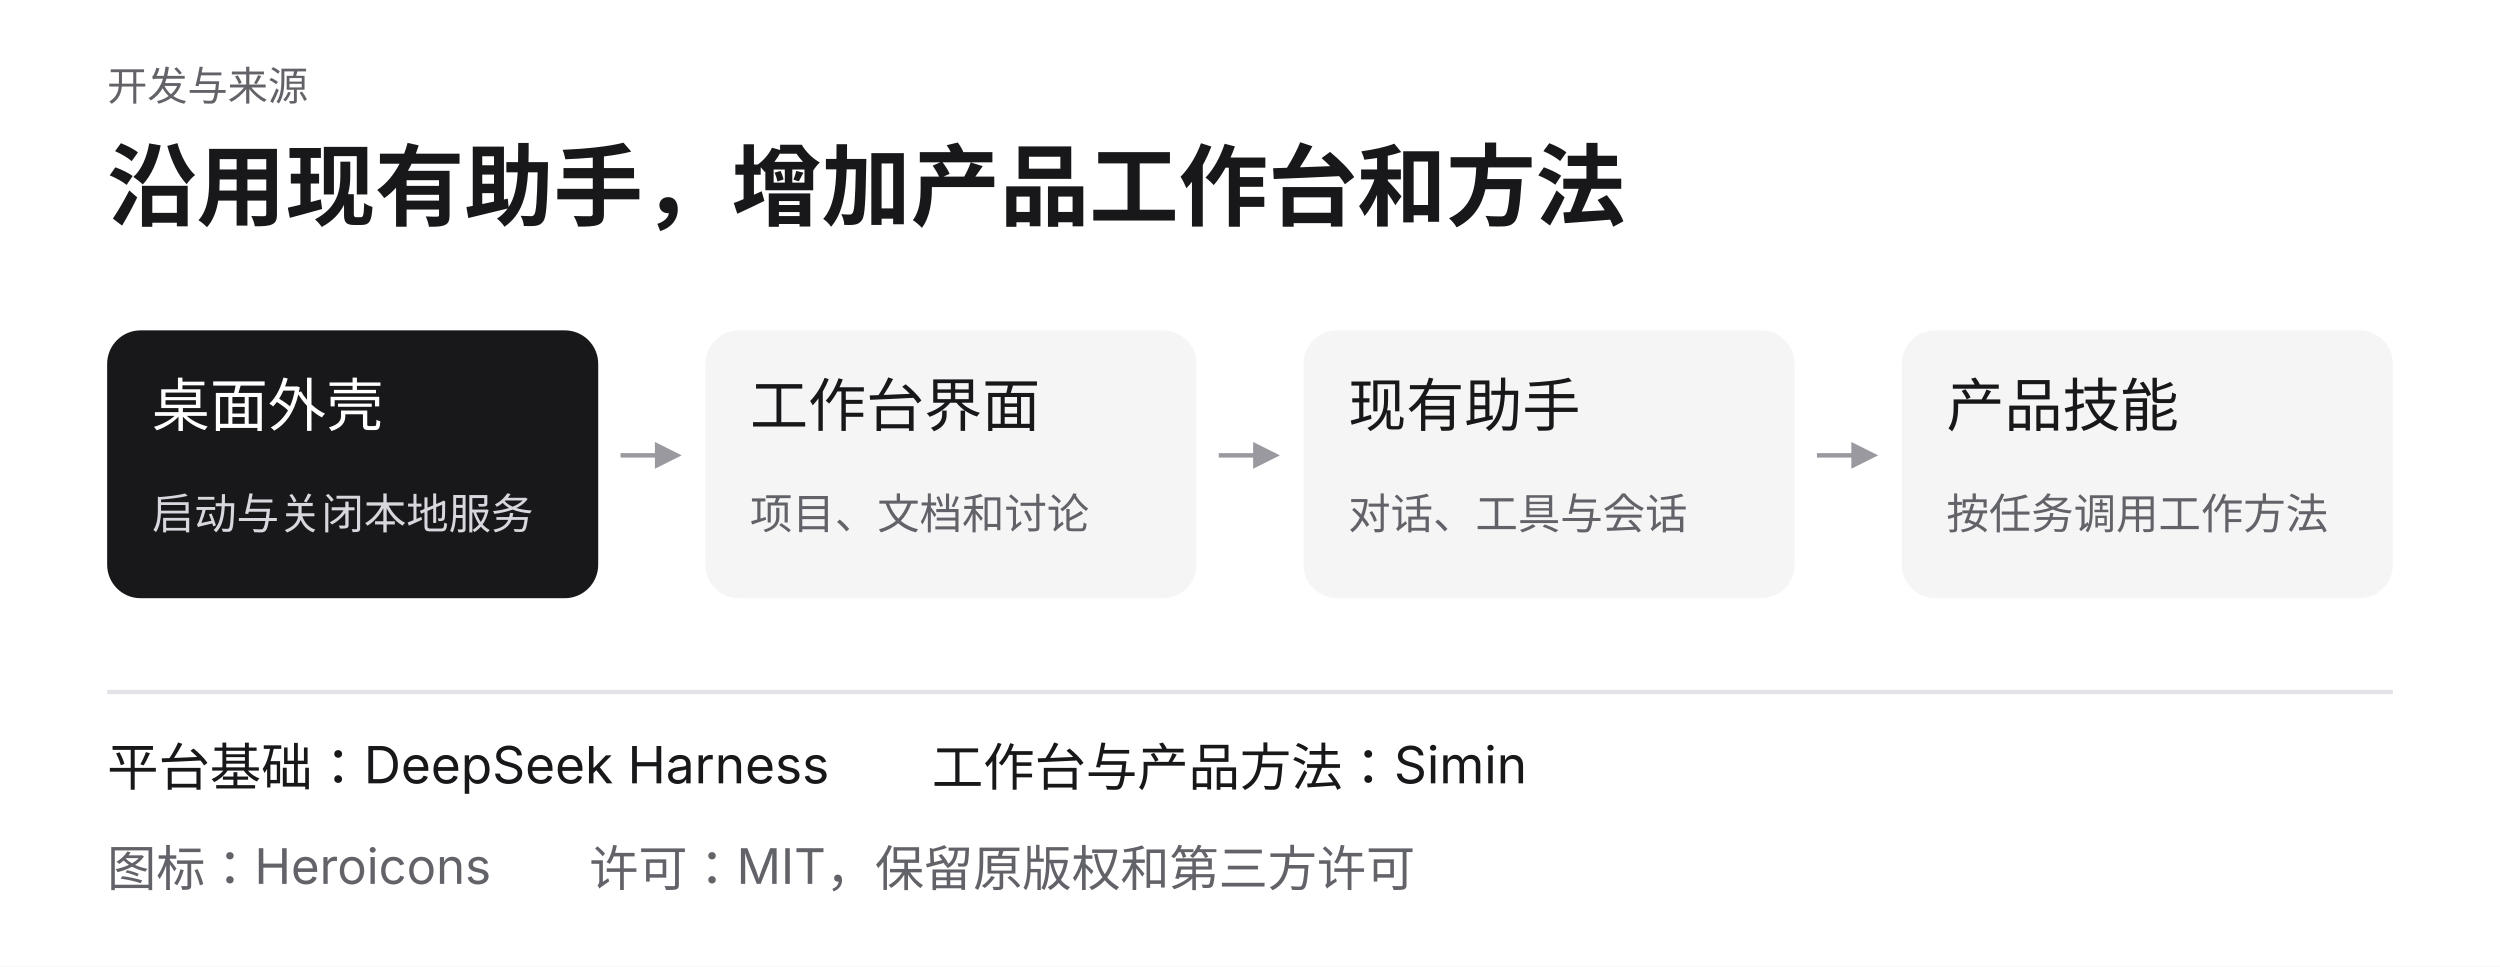
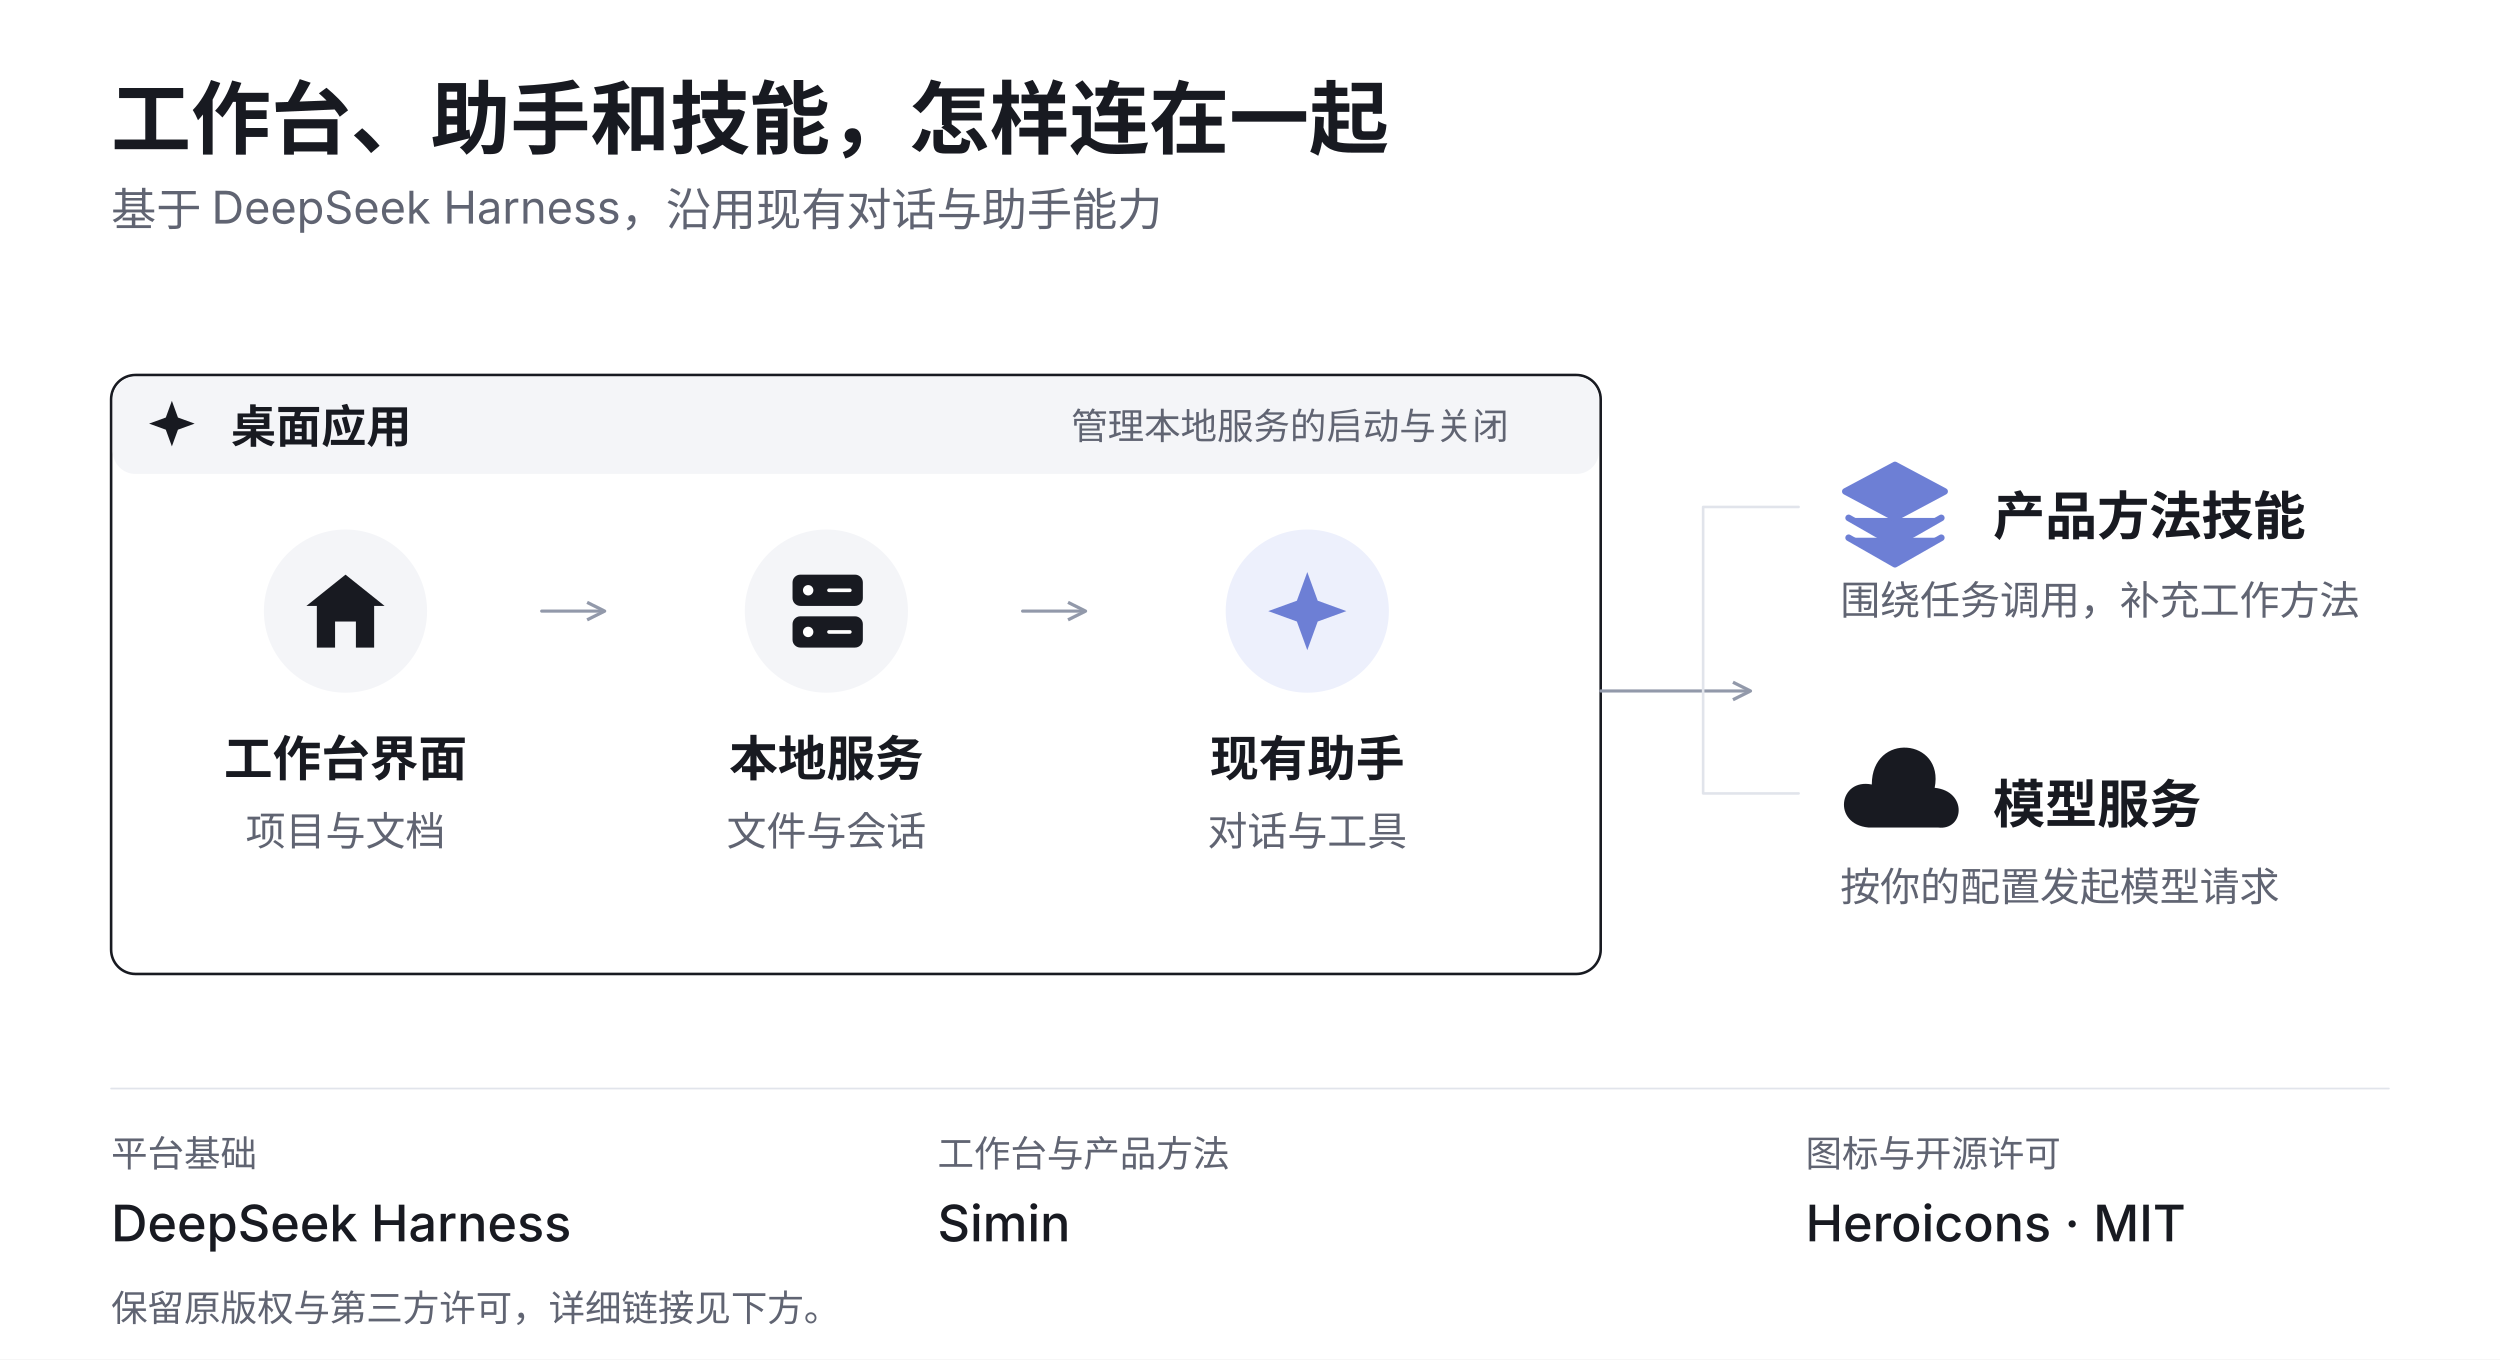
- <svg xmlns="http://www.w3.org/2000/svg" width="1120" height="433" viewBox="0 0 1120 433" role="img" aria-labelledby="title desc">
+ <svg xmlns="http://www.w3.org/2000/svg" width="1440" height="783" viewBox="0 0 1440 783" role="img" aria-labelledby="title desc">
  <defs>
-     <marker id="arrow" viewBox="0 0 10 10" refX="8" refY="5" markerWidth="6" markerHeight="6" orient="auto-start-reverse">
-       <path d="M0 0 L10 5 L0 10" fill="#99999f" />
+     <marker id="arrow" viewBox="0 0 10 10" refX="8" refY="5" markerWidth="7" markerHeight="7" orient="auto-start-reverse">
+       <path d="M1 1L9 5 1 9" fill="none" stroke="#9299aa" stroke-width="1.5" stroke-linejoin="round" />
    </marker>
-     <linearGradient id="glass">
-       <stop stop-color="#fff" stop-opacity=".76" />
-       <stop offset="1" stop-color="#fff" stop-opacity=".56" />
+     <linearGradient id="glass" x2="0" y2="1">
+       <stop stop-color="#fff" stop-opacity=".88" />
+       <stop offset="1" stop-color="#dfe4ef" stop-opacity=".68" />
+     </linearGradient>
+     <linearGradient id="black" x2="0" y2="1">
+       <stop stop-color="#393d4a" />
+       <stop offset="1" stop-color="#171921" />
+     </linearGradient>
+     <linearGradient id="paper" x2="0.8" y2="1">
+       <stop stop-color="#fff" />
+       <stop offset="1" stop-color="#f2f3f8" />
    </linearGradient>
  </defs>
-   <rect width="1120" height="433" fill="#fff" />
+   <rect width="1440" height="783" fill="#fff" />
  <g font-family="-apple-system,BlinkMacSystemFont,'PingFang SC','Microsoft YaHei',sans-serif">
-     <text x="48" y="45" font-size="18" fill="#626269" font-weight="400">开发与来源</text>
-     <text x="48" y="98" font-size="40" fill="#18181b" font-weight="600">沿用现有助手，增加产品工作台和方法</text>
-     <rect x="48" y="148" width="220" height="120" rx="15" fill="#18181b" />
-     <text x="68" y="191" font-size="26" fill="#fff" font-weight="500">桌面外壳</text>
-     <text x="68" y="237" font-size="19" fill="#d7d7dd" font-weight="400">启动与关闭本地服务</text>
-     <path d="M278 204h25" stroke="#99999f" stroke-width="2" fill="none" marker-end="url(#arrow)" />
-     <rect x="316" y="148" width="220" height="120" rx="15" fill="#f5f5f6" />
-     <text x="336" y="191" font-size="26" fill="#18181b" font-weight="500">工作台界面</text>
-     <text x="336" y="237" font-size="19" fill="#626269" font-weight="400">项目、文档和讨论</text>
-     <path d="M546 204h25" stroke="#99999f" stroke-width="2" fill="none" marker-end="url(#arrow)" />
-     <rect x="584" y="148" width="220" height="120" rx="15" fill="#f5f5f6" />
-     <text x="604" y="191" font-size="26" fill="#18181b" font-weight="500">现有助手</text>
-     <text x="604" y="237" font-size="19" fill="#626269" font-weight="400">对话、工具与会话</text>
-     <path d="M814 204h25" stroke="#99999f" stroke-width="2" fill="none" marker-end="url(#arrow)" />
-     <rect x="852" y="148" width="220" height="120" rx="15" fill="#f5f5f6" />
-     <text x="872" y="191" font-size="26" fill="#18181b" font-weight="500">产品技能</text>
-     <text x="872" y="237" font-size="19" fill="#626269" font-weight="400">按任务调用工作方法</text>
-     <path d="M48 310h1024" stroke="#e3e3e7" stroke-width="2" fill="none" />
-     <text x="48" y="352" font-size="23" fill="#18181b" font-weight="400">平台基础：DeepSeek Harness　　工作台与产品方法：Simin</text>
-     <text x="48" y="397" font-size="22" fill="#626269" font-weight="400">图标：Heroicons　　许可：MIT，保留原版权和第三方许可</text>
+     <text x="64" y="85" font-size="46" fill="#181a21" font-weight="600">工作台、助手和技能，怎样连在一起</text>
+     <text x="64" y="130" font-size="26" fill="#606472" font-weight="400">基于 DeepSeek Harness，沿用现有对话与助手能力</text>
+     <rect x="64" y="216" width="858" height="345" rx="14" fill="#fff" stroke="#181a21" stroke-width="1.5" />
+     <rect x="65" y="217" width="856" height="56" rx="13" fill="#f4f5f8" />
+     <g transform="translate(85 230) scale(0.875) rotate(0)">
+       <path d="M16 1l4 11 11 4-11 4-4 11-4-11-11-4 11-4Z" fill="#181a21" stroke="#181a21" stroke-width="0" stroke-linecap="round" stroke-linejoin="round" />
+     </g>
+     <text x="133" y="255" font-size="26" fill="#181a21" font-weight="600">桌面应用</text>
+     <text x="617" y="253" font-size="21" fill="#606472" font-weight="400">管理本地服务的启动与关闭</text>
+     <circle cx="199" cy="352" r="47" fill="#f4f5f8" />
+     <g transform="translate(175 328) scale(1.5) rotate(0)">
+       <path d="M1 14L16 2 31 14H27V30H20V20H12V30H5V14Z" fill="#181a21" stroke="#181a21" stroke-width="0" stroke-linecap="round" stroke-linejoin="round" />
+     </g>
+     <text x="199" y="447" font-size="28" fill="#181a21" font-weight="600" text-anchor="middle">工作台界面</text>
+     <text x="199" y="487" font-size="23" fill="#606472" font-weight="400" text-anchor="middle">项目与文档</text>
+     <circle cx="476" cy="352" r="47" fill="#f4f5f8" />
+     <g transform="translate(452 328) scale(1.5) rotate(0)">
+       <rect x="3" y="2" width="27" height="12" rx="3" fill="#181a21" />
+       <rect x="3" y="18" width="27" height="12" rx="3" fill="#181a21" />
+       <circle cx="9" cy="8" r="2" fill="#fff" />
+       <circle cx="9" cy="24" r="2" fill="#fff" />
+       <path d="M17 8H25M17 24H25" fill="none" stroke="#fff" stroke-width="1.4" stroke-linecap="round" stroke-linejoin="round" />
+     </g>
+     <text x="476" y="447" font-size="28" fill="#181a21" font-weight="600" text-anchor="middle">本地服务</text>
+     <text x="476" y="487" font-size="23" fill="#606472" font-weight="400" text-anchor="middle">文件与会话</text>
+     <circle cx="753" cy="352" r="47" fill="#edf0fc" />
+     <g transform="translate(729 328) scale(1.5) rotate(0)">
+       <path d="M16 1l4 11 11 4-11 4-4 11-4-11-11-4 11-4Z" fill="#6d7fd5" stroke="#6d7fd5" stroke-width="0" stroke-linecap="round" stroke-linejoin="round" />
+     </g>
+     <text x="753" y="447" font-size="28" fill="#181a21" font-weight="600" text-anchor="middle">现有助手</text>
+     <text x="753" y="487" font-size="23" fill="#606472" font-weight="400" text-anchor="middle">对话与工具</text>
+     <path d="M312 352h35" fill="none" stroke="#9299aa" stroke-width="1.8" stroke-linecap="round" stroke-linejoin="round" marker-end="url(#arrow)" />
+     <path d="M589 352h35" fill="none" stroke="#9299aa" stroke-width="1.8" stroke-linecap="round" stroke-linejoin="round" marker-end="url(#arrow)" />
+     <path d="M922 398H1007" fill="none" stroke="#9299aa" stroke-width="1.8" stroke-linecap="round" stroke-linejoin="round" marker-end="url(#arrow)" />
+     <g transform="translate(1061 264) scale(1.90625) rotate(0)">
+       <path d="M16 2L31 10 16 18 1 10ZM2 18l14 8 14-8M2 24l14 8 14-8" fill="#6d7fd5" stroke="#6d7fd5" stroke-width="2" stroke-linecap="round" stroke-linejoin="round" />
+     </g>
+     <text x="1148" y="308" font-size="30" fill="#181a21" font-weight="600">产品方法技能</text>
+     <text x="1060" y="354" font-size="23" fill="#606472" font-weight="400">围绕任务调用，补充工作方法</text>
+     <g transform="translate(1061 429) scale(1.90625) rotate(0)">
+       <path d="M8 25C-3 24-1 10 9 12C9-4 31-2 28 13C38 14 37 26 29 25Z" fill="#181a21" stroke="#181a21" stroke-width="0" stroke-linecap="round" stroke-linejoin="round" />
+     </g>
+     <text x="1148" y="474" font-size="30" fill="#181a21" font-weight="600">模型服务</text>
+     <text x="1060" y="519" font-size="23" fill="#606472" font-weight="400">按你的配置发起模型请求</text>
+     <path d="M981 398V292H1036M981 398V457H1036" fill="none" stroke="#e1e4eb" stroke-width="1.5" stroke-linecap="round" stroke-linejoin="round" />
+     <path d="M64 627H1376" fill="none" stroke="#e1e4eb" stroke-width="1" stroke-linecap="round" stroke-linejoin="round" />
+     <text x="64" y="672" font-size="21" fill="#606472" font-weight="400">平台基础</text>
+     <text x="64" y="715" font-size="29" fill="#181a21" font-weight="500">DeepSeek Harness</text>
+     <text x="540" y="672" font-size="21" fill="#606472" font-weight="400">工作台与产品方法</text>
+     <text x="540" y="715" font-size="29" fill="#181a21" font-weight="500">Simin</text>
+     <text x="1040" y="672" font-size="21" fill="#606472" font-weight="400">图标与开源许可</text>
+     <text x="1040" y="715" font-size="29" fill="#181a21" font-weight="500">Heroicons · MIT</text>
+     <text x="64" y="761" font-size="21" fill="#606472" font-weight="400">保留原版权与第三方许可，详细链接见下方。</text>
  </g>
</svg>
